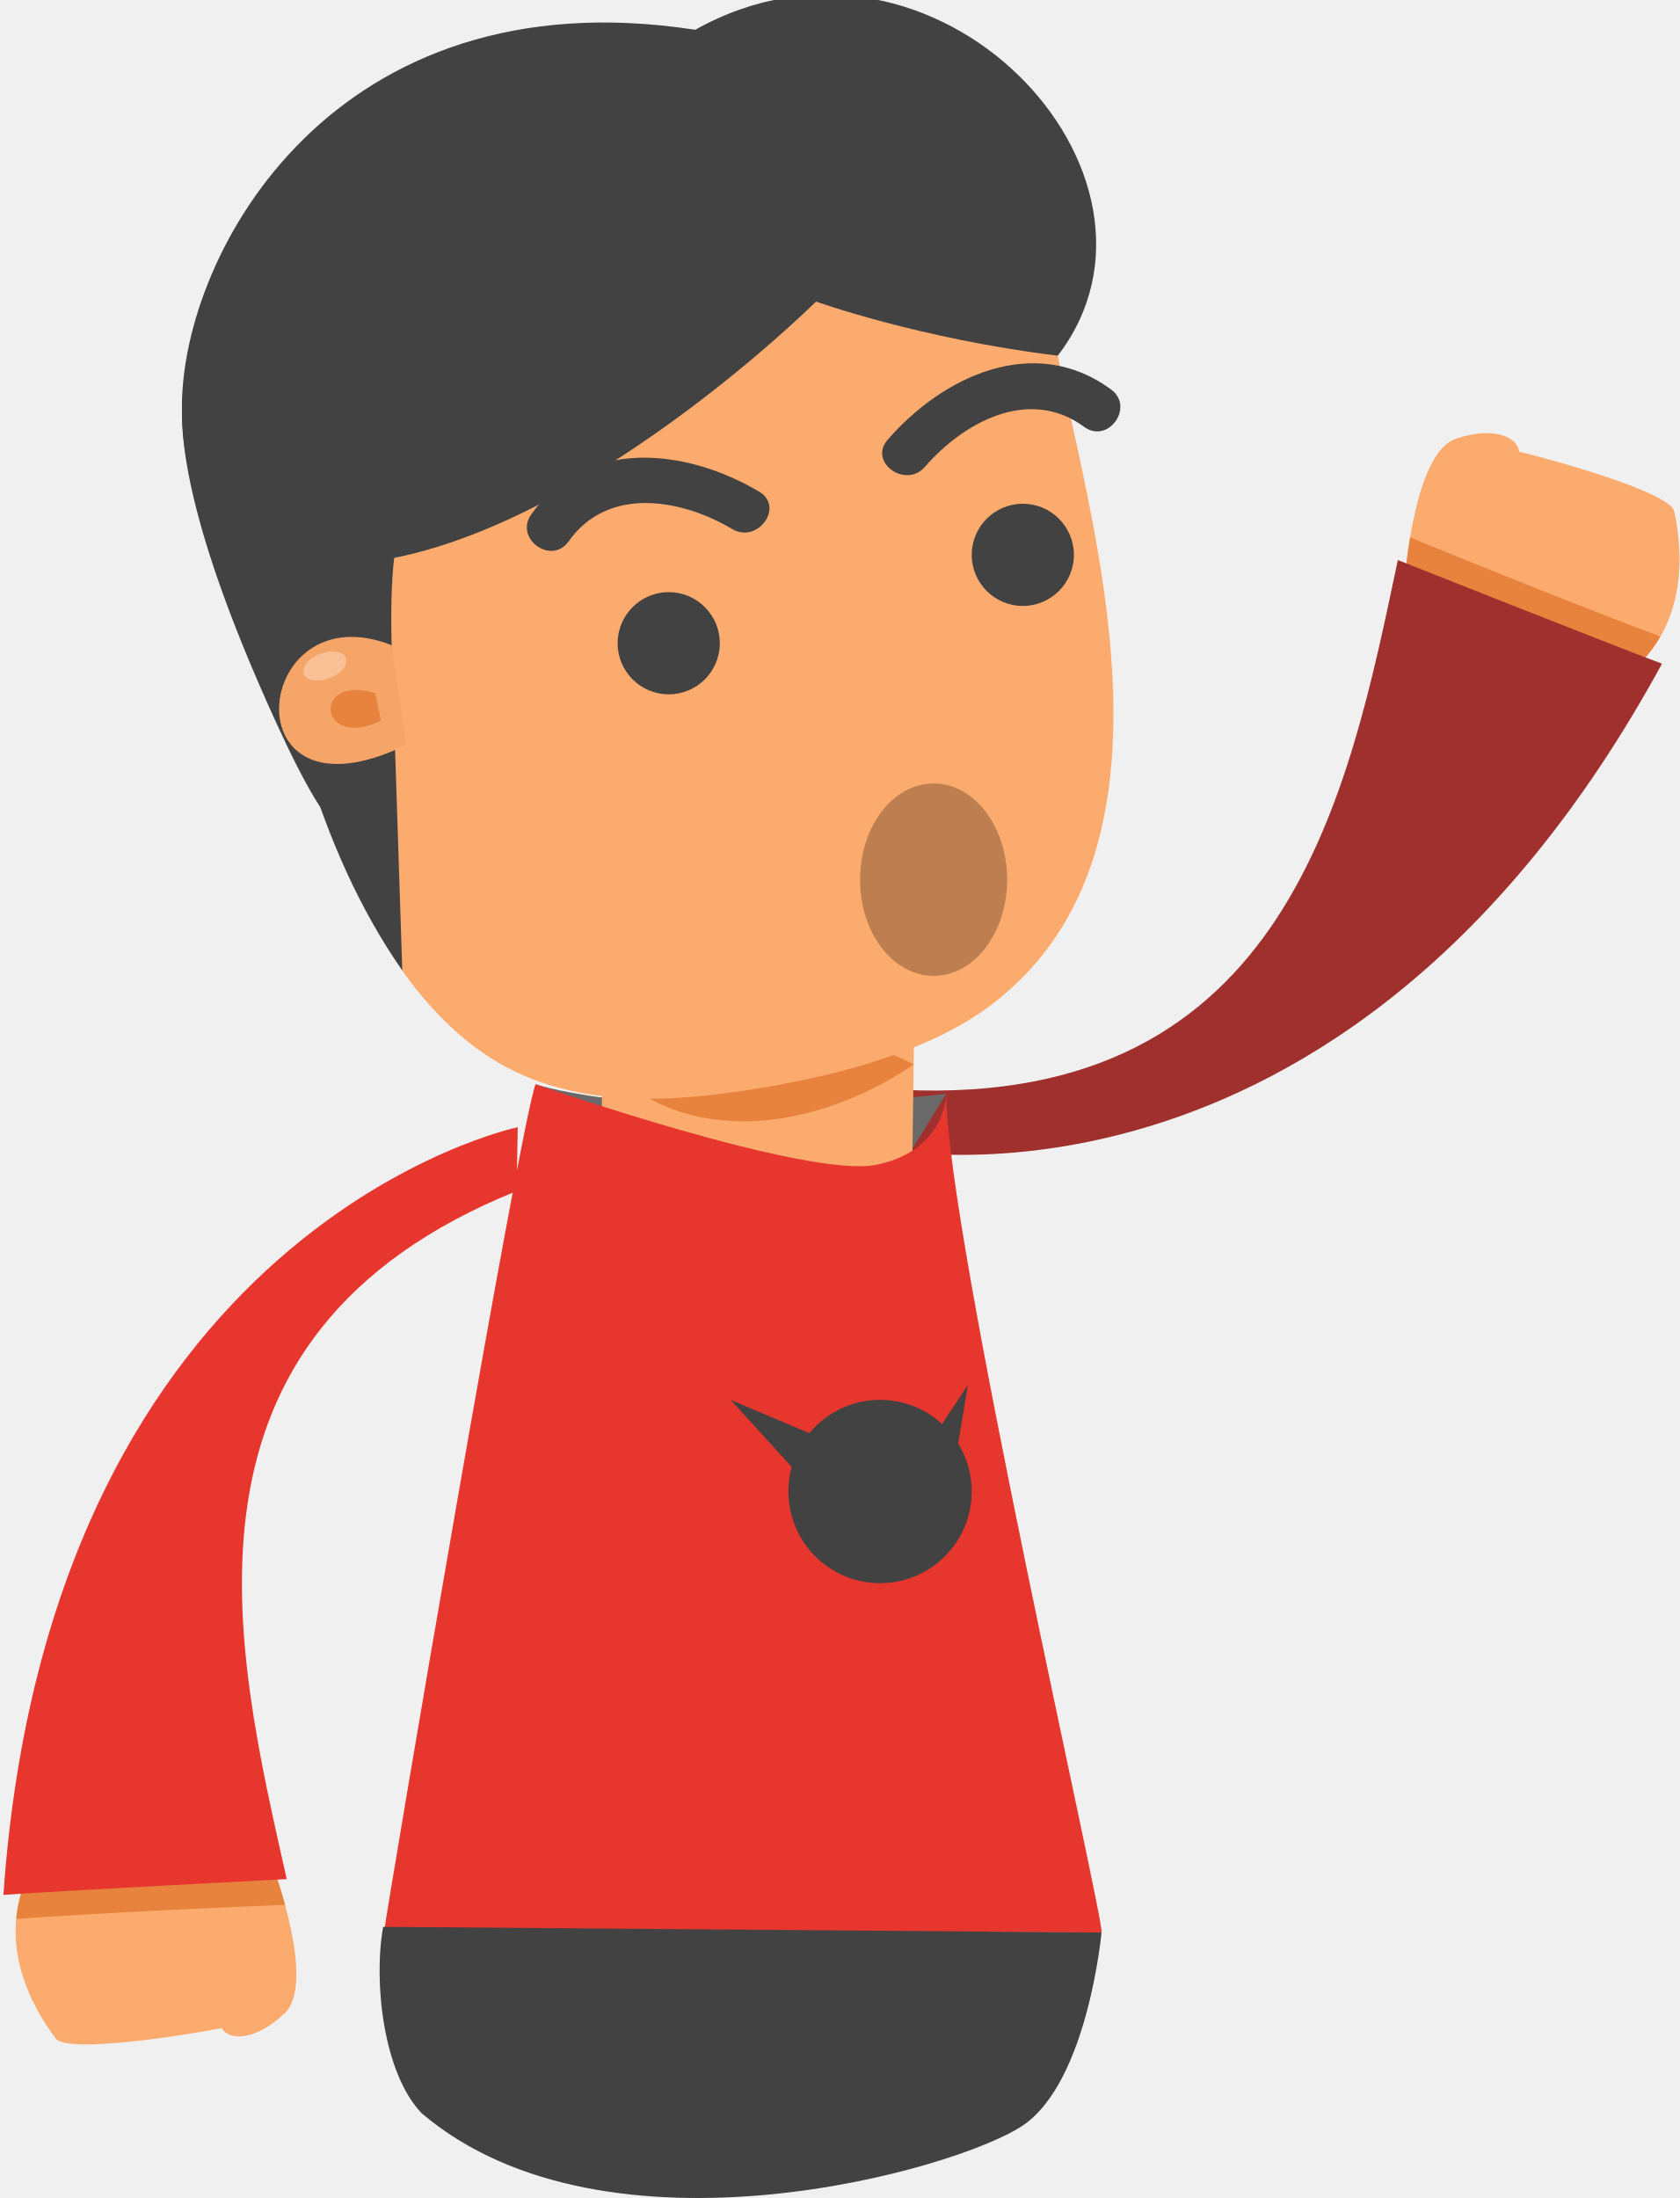
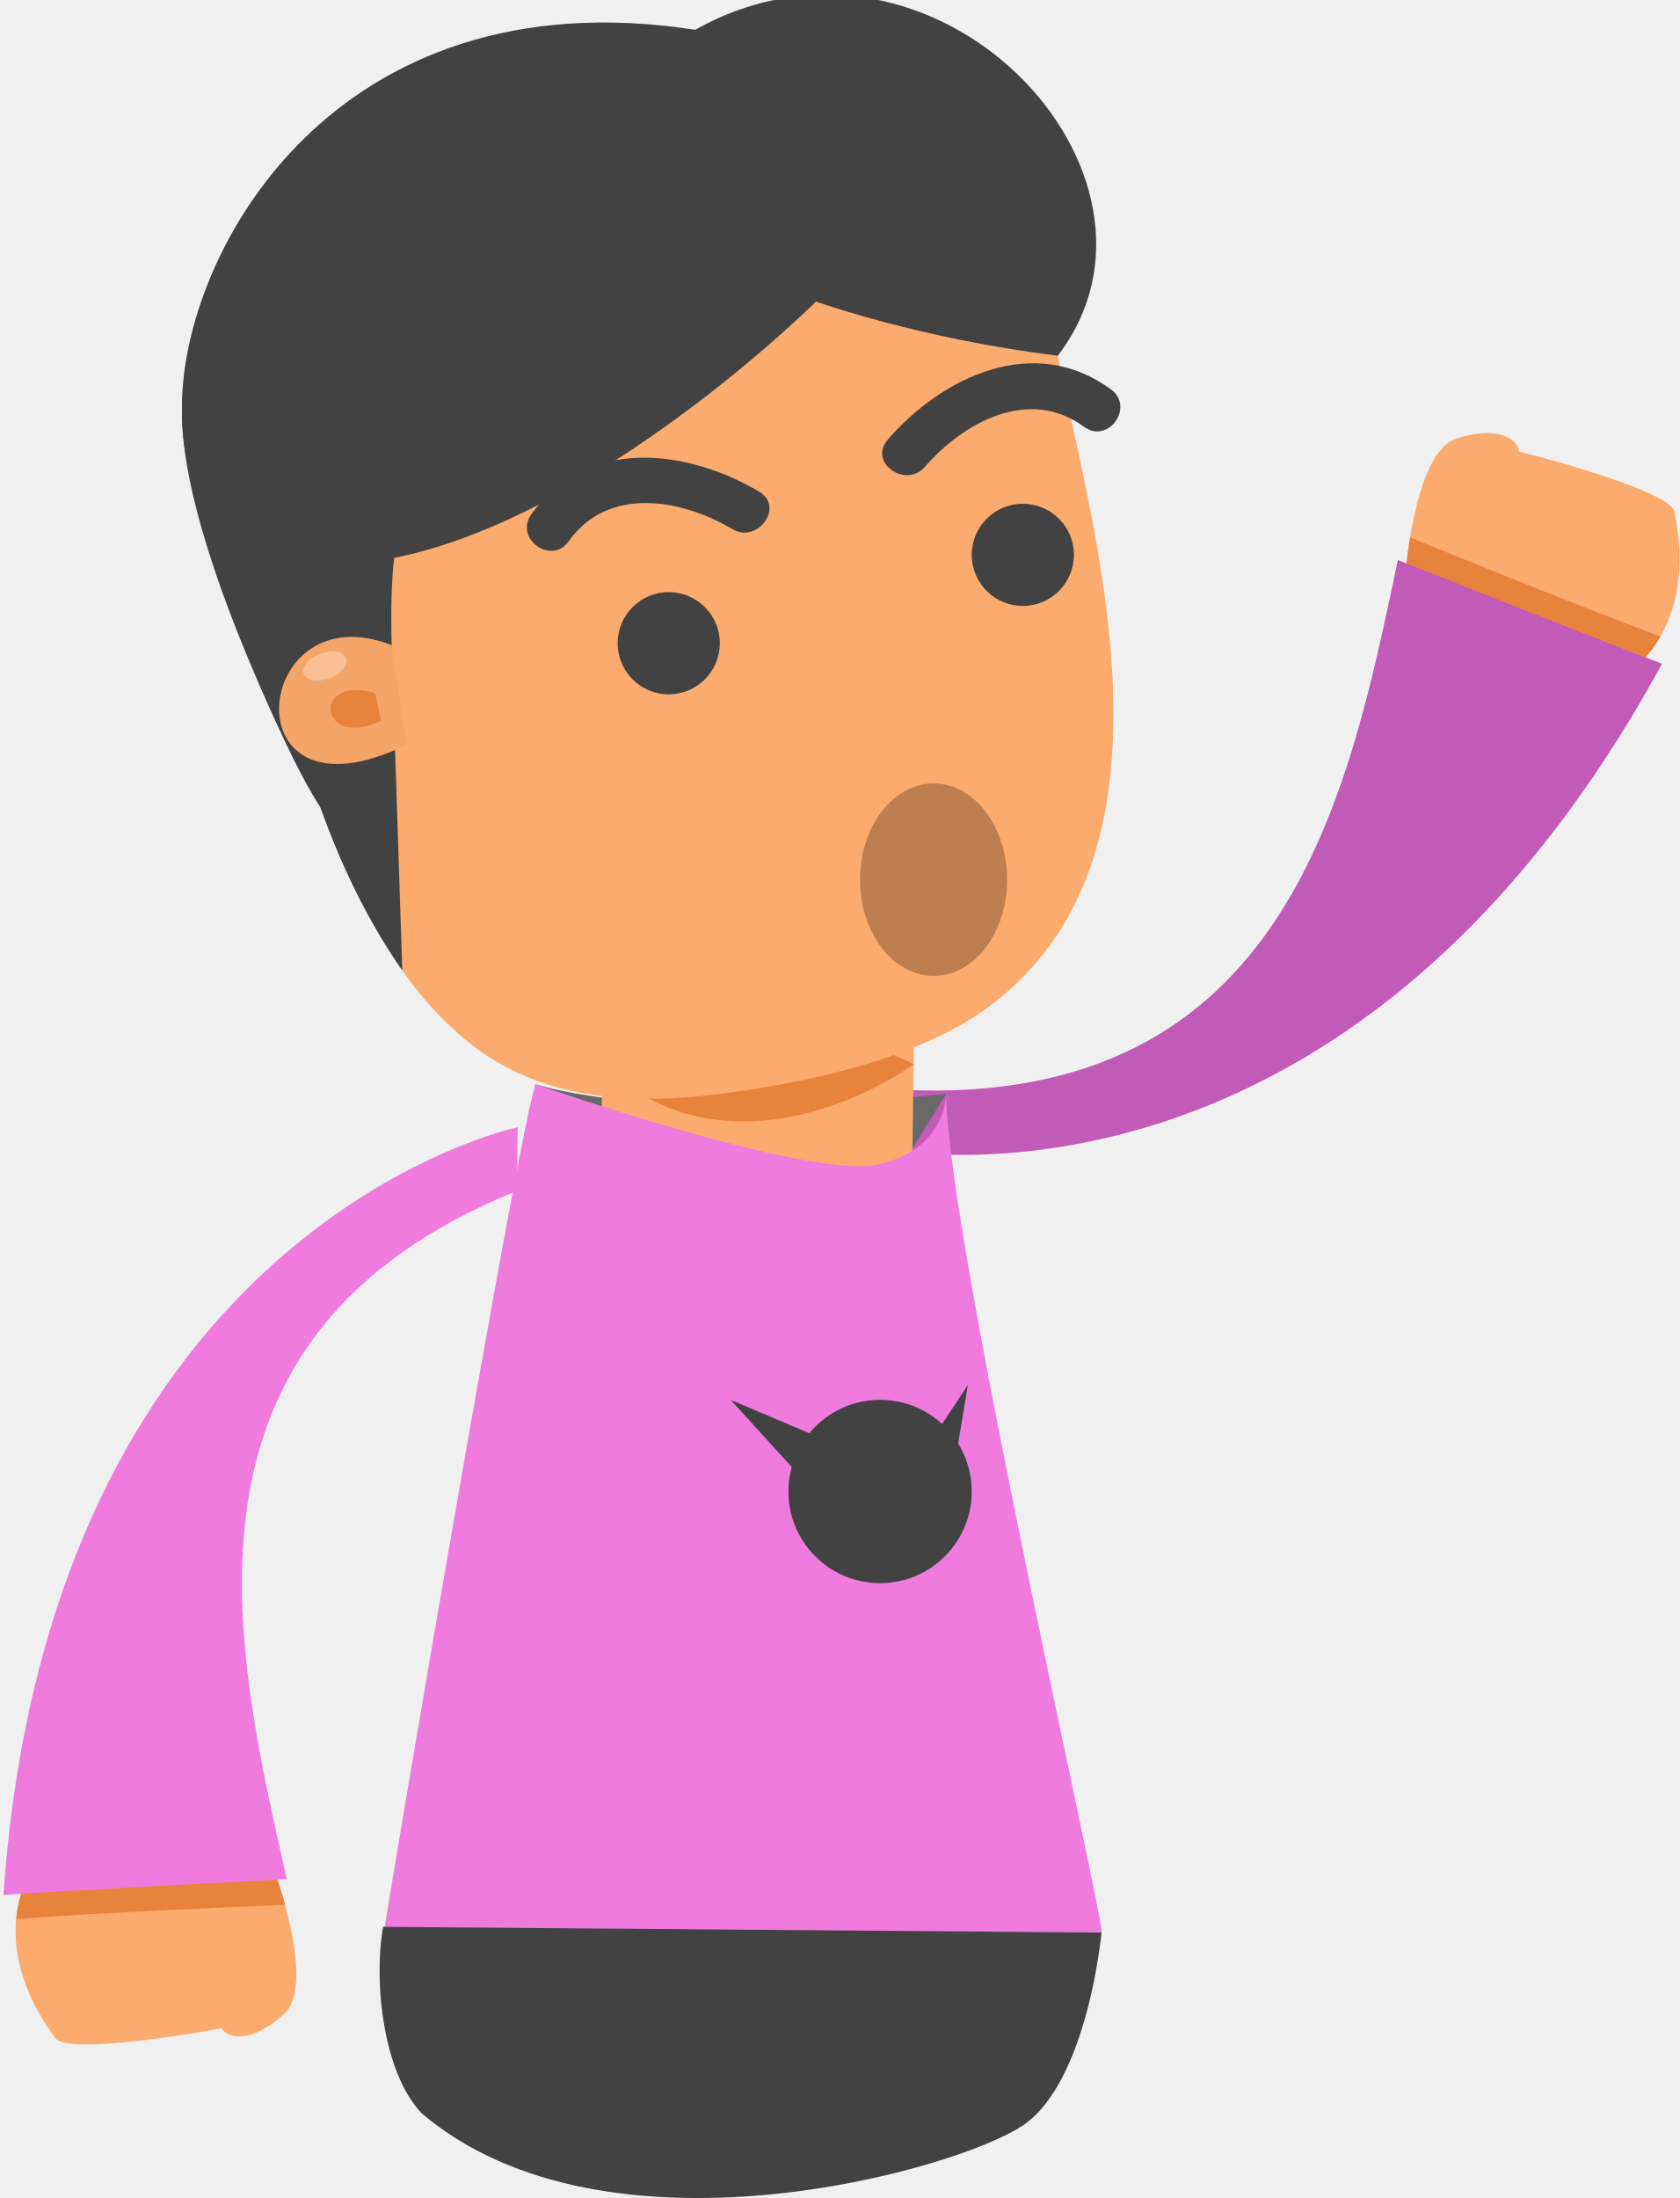
- <svg xmlns="http://www.w3.org/2000/svg" version="1.0" id="Layer_1" x="0px" y="0px" width="112.794px" height="147.595px" viewBox="0 0 112.794 147.595" enable-background="new 0 0 112.794 147.595" xml:space="preserve">
+ <svg xmlns="http://www.w3.org/2000/svg" version="1.1" id="Layer_1" x="0px" y="0px" width="112.793px" height="147.594px" viewBox="0 0 112.793 147.594" enable-background="new 0 0 112.793 147.594" xml:space="preserve">
  <g>
-     <path fill="#FAAB6D" d="M94.361,38.778c0,0,0.588-8.386,3.419-9.319s4.19,0.066,4.23,0.87c1.939,0.452,10.167,2.707,10.43,4.019   c0.263,1.313,1.397,6.691-2.542,10.434L94.361,38.778z" />
-     <path fill="#E8833E" d="M111.498,42.74c-0.407,0.709-0.925,1.399-1.6,2.041l-15.537-6.003c0,0,0.082-1.174,0.333-2.691   C98.433,37.619,105.733,40.574,111.498,42.74z" />
-     <path fill="#9F302E" d="M58.742,77.051c0,0,31.276,7.127,52.871-32.485c-2.998-1.106-17.739-6.96-17.739-6.96   c-3.288,15.529-7.321,36.771-33.273,35.578L58.742,77.051z" />
+     <path fill="#FAAB6D" d="M94.361,38.778c0,0,0.589-8.386,3.419-9.319c2.831-0.933,4.19,0.066,4.23,0.87   c1.939,0.452,10.167,2.707,10.43,4.019c0.264,1.313,1.396,6.691-2.542,10.434L94.361,38.778z" />
+     <path fill="#E8833E" d="M111.499,42.74c-0.408,0.709-0.926,1.399-1.601,2.041l-15.537-6.003c0,0,0.082-1.174,0.333-2.691   C98.433,37.619,105.733,40.574,111.499,42.74z" />
+     <path fill="#C15BB7" d="M58.743,77.051c0,0,31.275,7.127,52.87-32.485c-2.997-1.106-17.739-6.96-17.739-6.96   c-3.287,15.529-7.32,36.771-33.272,35.578L58.743,77.051z" />
  </g>
  <path fill="#696969" d="M35.966,72.808c0,0,8.323,2.815,27.583,0.64l-2.992,4.832l-19.849-0.412L35.966,72.808z" />
-   <rect x="40.382" y="69.608" transform="matrix(-0.9999 -0.0133 0.0133 -0.9999 100.6317 154.8889)" fill="#FAAB6D" width="20.898" height="15.002" />
-   <path fill="#E8833E" d="M61.356,71.469c0,0-5.24,3.914-11.651,3.828c-6.411-0.085-9.245-4.107-9.245-4.107  S54.336,67.646,61.356,71.469z" />
+   <rect x="40.382" y="69.61" transform="matrix(0.9999 0.0133 -0.0133 0.9999 1.0278 -0.6678)" fill="#FAAB6D" width="20.898" height="15.002" />
+   <path fill="#E8833E" d="M61.356,71.469c0,0-5.24,3.915-11.651,3.829S40.46,71.19,40.46,71.19S54.336,67.646,61.356,71.469z" />
  <g>
    <path fill="#424242" d="M19.161,23.022c-6.819-3.21-11.124,2.479-0.669,25.382c8.605,18.852,4.166-4.679,4.166-4.679L19.161,23.022   z" />
-     <path fill="#FAAB6D" d="M73.118,58.521c-1.246,3.407-3.295,6.463-6.47,8.896c-4.147,3.176-10.261,4.742-15.322,5.6   c-7.018,1.189-14.389,1.561-20.139-3.261c-9.514-7.978-10.834-22.614-12.188-34.026c-0.54-4.545-0.488-8.195-0.104-10.529   c2.813-0.387,5.626-0.774,8.436-1.162c0.476-0.064,0.952-0.131,1.427-0.196c9.381-1.294,18.762-2.588,28.144-3.88   c0.898-0.124,1.798-0.248,2.696-0.373c3.368-0.464,6.736-0.928,10.105-1.393c0.675,2.057,1.213,5.313,2.099,9.352   C73.805,36.676,76.607,48.98,73.118,58.521z" />
+     <path fill="#FAAB6D" d="M73.118,58.521c-1.246,3.407-3.295,6.463-6.47,8.896c-4.147,3.176-10.261,4.742-15.322,5.6   c-7.018,1.189-14.389,1.562-20.139-3.261c-9.514-7.978-10.834-22.614-12.188-34.026c-0.54-4.545-0.488-8.195-0.104-10.529   c2.813-0.387,5.626-0.774,8.436-1.162c0.476-0.064,0.952-0.131,1.427-0.196c9.381-1.294,18.762-2.588,28.144-3.88   c0.897-0.124,1.798-0.248,2.696-0.373c3.367-0.464,6.736-0.928,10.105-1.393c0.674,2.057,1.213,5.313,2.098,9.352   C73.805,36.676,76.607,48.98,73.118,58.521z" />
    <path fill="#424242" d="M17.565,36.443c-0.54-4.545-1.203-9.629-0.818-11.962c2.169-0.298,6.487,0.12,8.656-0.179l10.306,4.975   c0,0-7.236,4.507-8.463,5.636c-1.228,1.13-0.943,8.411-0.943,8.411l0.712,21.835C21.229,56.896,18.689,45.918,17.565,36.443z" />
    <circle fill="#424242" cx="68.688" cy="37.258" r="3.431" />
    <circle fill="#424242" cx="44.909" cy="43.193" r="3.431" />
    <g>
-       <path fill="#424242" d="M72.803,28.661c-3.691-2.715-8.087-0.313-10.687,2.685c-1.296,1.496-3.817-0.303-2.51-1.81    c3.705-4.273,9.854-7.175,15.007-3.386C76.219,27.332,74.41,29.844,72.803,28.661L72.803,28.661z" />
+       <path fill="#424242" d="M72.803,28.661c-3.691-2.715-8.088-0.313-10.688,2.685c-1.296,1.496-3.816-0.303-2.51-1.81    c3.705-4.273,9.854-7.175,15.007-3.386C76.219,27.332,74.411,29.844,72.803,28.661L72.803,28.661z" />
    </g>
    <g>
      <path fill="#424242" d="M35.676,34.543c3.692-5.224,10.443-4.412,15.309-1.527c1.715,1.017-0.107,3.52-1.811,2.51    c-3.414-2.023-8.343-2.914-10.988,0.827C37.034,37.981,34.524,36.17,35.676,34.543L35.676,34.543z" />
    </g>
    <g>
      <g>
        <path fill="#F6A569" d="M26.303,43.324c-9.436-3.709-11.051,12.551,0.985,6.691L26.303,43.324z" />
        <path fill="#E8833E" d="M25.198,46.535c-4.339-1.277-3.763,3.895,0.389,1.854L25.198,46.535z" />
      </g>
-       <ellipse transform="matrix(-0.937 0.3495 -0.3495 -0.937 57.8886 78.9993)" opacity="0.3" fill="#FFFFFF" cx="21.818" cy="44.722" rx="1.512" ry="0.877" />
+       <ellipse transform="matrix(0.3494 0.937 -0.937 0.3494 56.0961 8.6569)" opacity="0.3" fill="#FFFFFF" enable-background="new    " cx="21.815" cy="44.72" rx="0.877" ry="1.512" />
    </g>
    <ellipse fill="#BD7E50" cx="62.697" cy="59.069" rx="4.938" ry="6.46" />
-     <path fill="#424242" d="M54.801,20.25c0,0-20.567,20.463-36.06,17.355c0,0-6.554-0.105-6.522-10.355S22.375-1.75,46.688,2   c16.063-9,33.631,9.77,24.347,21.885C61.75,22.75,54.801,20.25,54.801,20.25z" />
+     <path fill="#424242" d="M54.801,20.25c0,0-20.567,20.463-36.06,17.355c0,0-6.554-0.105-6.522-10.355   C12.251,17,22.375-1.75,46.688,2c16.063-9,33.631,9.77,24.348,21.885C61.75,22.75,54.801,20.25,54.801,20.25z" />
  </g>
-   <path fill="#E6362D" d="M63.549,73.447c-0.014,9.294,10.724,55.914,10.424,56.321l-48.164-0.135  c0.217-1.8,9.057-53.905,10.157-56.826c0,0,18.223,6.369,22.903,5.405C63.549,77.25,63.549,73.447,63.549,73.447z" />
-   <path fill="#424242" d="M73.973,129.769c0,0-0.908,9.922-5.226,12.917c-4.321,2.994-28.016,9.754-40.418-0.772  c-2.601-2.685-3.259-8.871-2.598-12.528L73.973,129.769z" />
+   <path fill="#EF7BDE" d="M63.549,73.447c-0.014,9.293,10.724,55.914,10.424,56.321l-48.164-0.135  c0.217-1.801,9.057-53.905,10.157-56.826c0,0,18.223,6.369,22.904,5.404C63.549,77.25,63.549,73.447,63.549,73.447z" />
+   <path fill="#424242" d="M73.973,129.769c0,0-0.908,9.922-5.227,12.917c-4.32,2.994-28.016,9.754-40.417-0.771  c-2.601-2.686-3.259-8.871-2.598-12.529L73.973,129.769z" />
  <g>
-     <path fill="#FAAB6D" d="M18.324,125.32c0,0,2.957,7.869,0.771,9.896s-3.837,1.684-4.209,0.97   c-1.951,0.397-10.371,1.772-11.155,0.689c-0.785-1.083-4.058-5.501-2.034-10.544L18.324,125.32z" />
-     <path fill="#E8833E" d="M1.094,128.854c0.074-0.813,0.258-1.657,0.604-2.521l16.627-1.012c0,0,0.413,1.101,0.816,2.585   C15.104,128.069,7.236,128.422,1.094,128.854z" />
-     <path fill="#E6362D" d="M34.77,75.691c0,0-31.403,6.544-34.541,51.551c3.187-0.242,19.026-1.061,19.026-1.061   c-3.477-15.486-8.656-36.479,15.436-46.201L34.77,75.691z" />
+     <path fill="#FAAB6D" d="M18.324,125.32c0,0,2.957,7.869,0.771,9.896c-2.186,2.027-3.837,1.685-4.209,0.971   c-1.951,0.396-10.371,1.771-11.155,0.689c-0.785-1.084-4.058-5.502-2.034-10.545L18.324,125.32z" />
+     <path fill="#E8833E" d="M1.094,128.854c0.074-0.813,0.258-1.656,0.604-2.521l16.627-1.012c0,0,0.413,1.102,0.816,2.586   C15.104,128.069,7.236,128.422,1.094,128.854z" />
+     <path fill="#EF7BDE" d="M34.77,75.691c0,0-31.403,6.544-34.541,51.552c3.187-0.242,19.026-1.062,19.026-1.062   c-3.477-15.486-8.656-36.479,15.436-46.201L34.77,75.691z" />
  </g>
  <circle fill="#424242" cx="59.101" cy="100.154" r="6.155" />
-   <polygon fill="#424242" points="54.667,100.154 49.068,94 56.333,97.078 " />
-   <polygon fill="#424242" points="62.197,97.244 65,93 64,99 " />
+   <polygon fill="#424242" points="54.667,100.154 49.068,94 56.333,97.079 " />
+   <polygon fill="#424242" points="62.197,97.245 65,93 64,99 " />
</svg>
